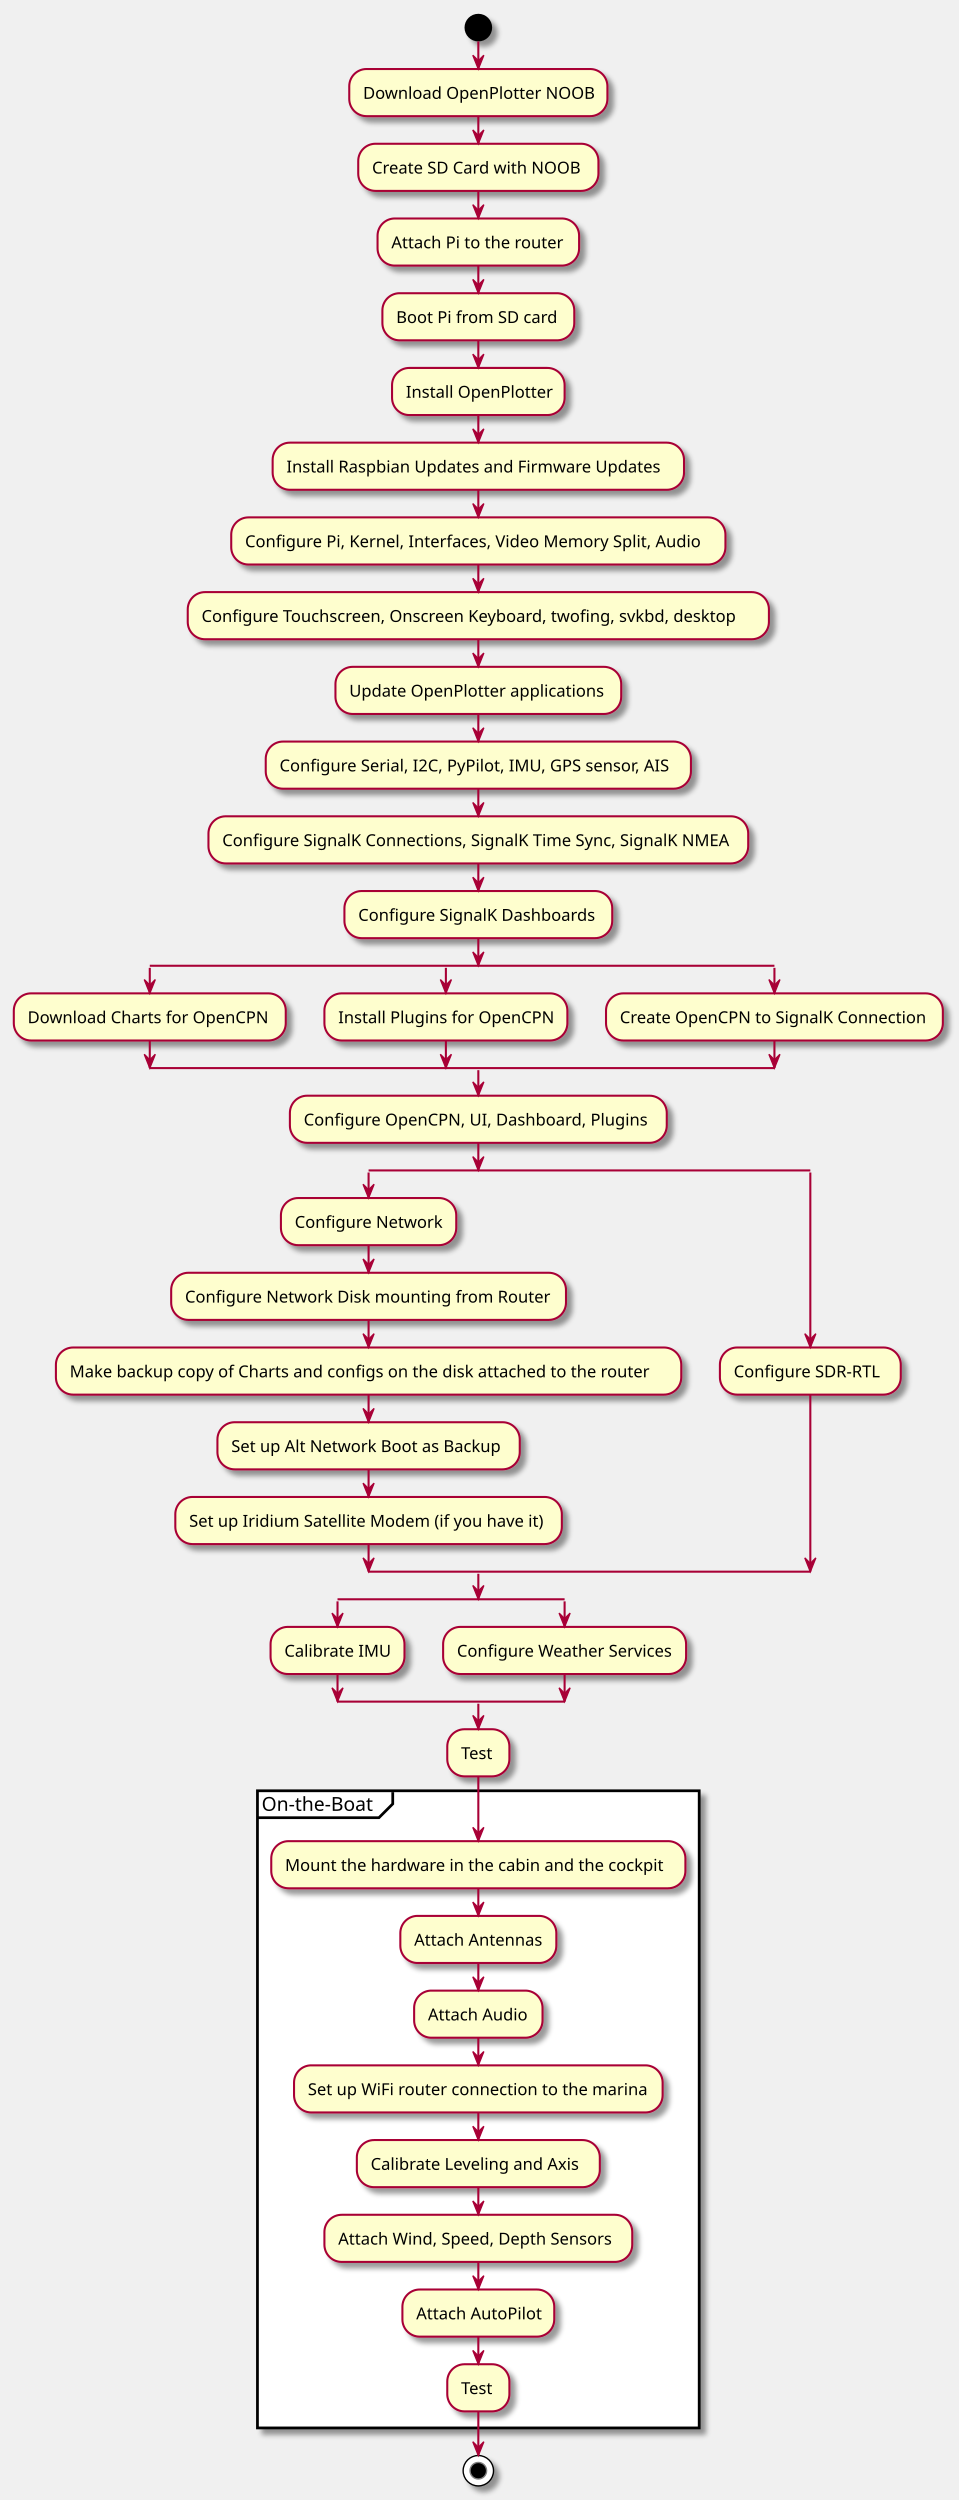
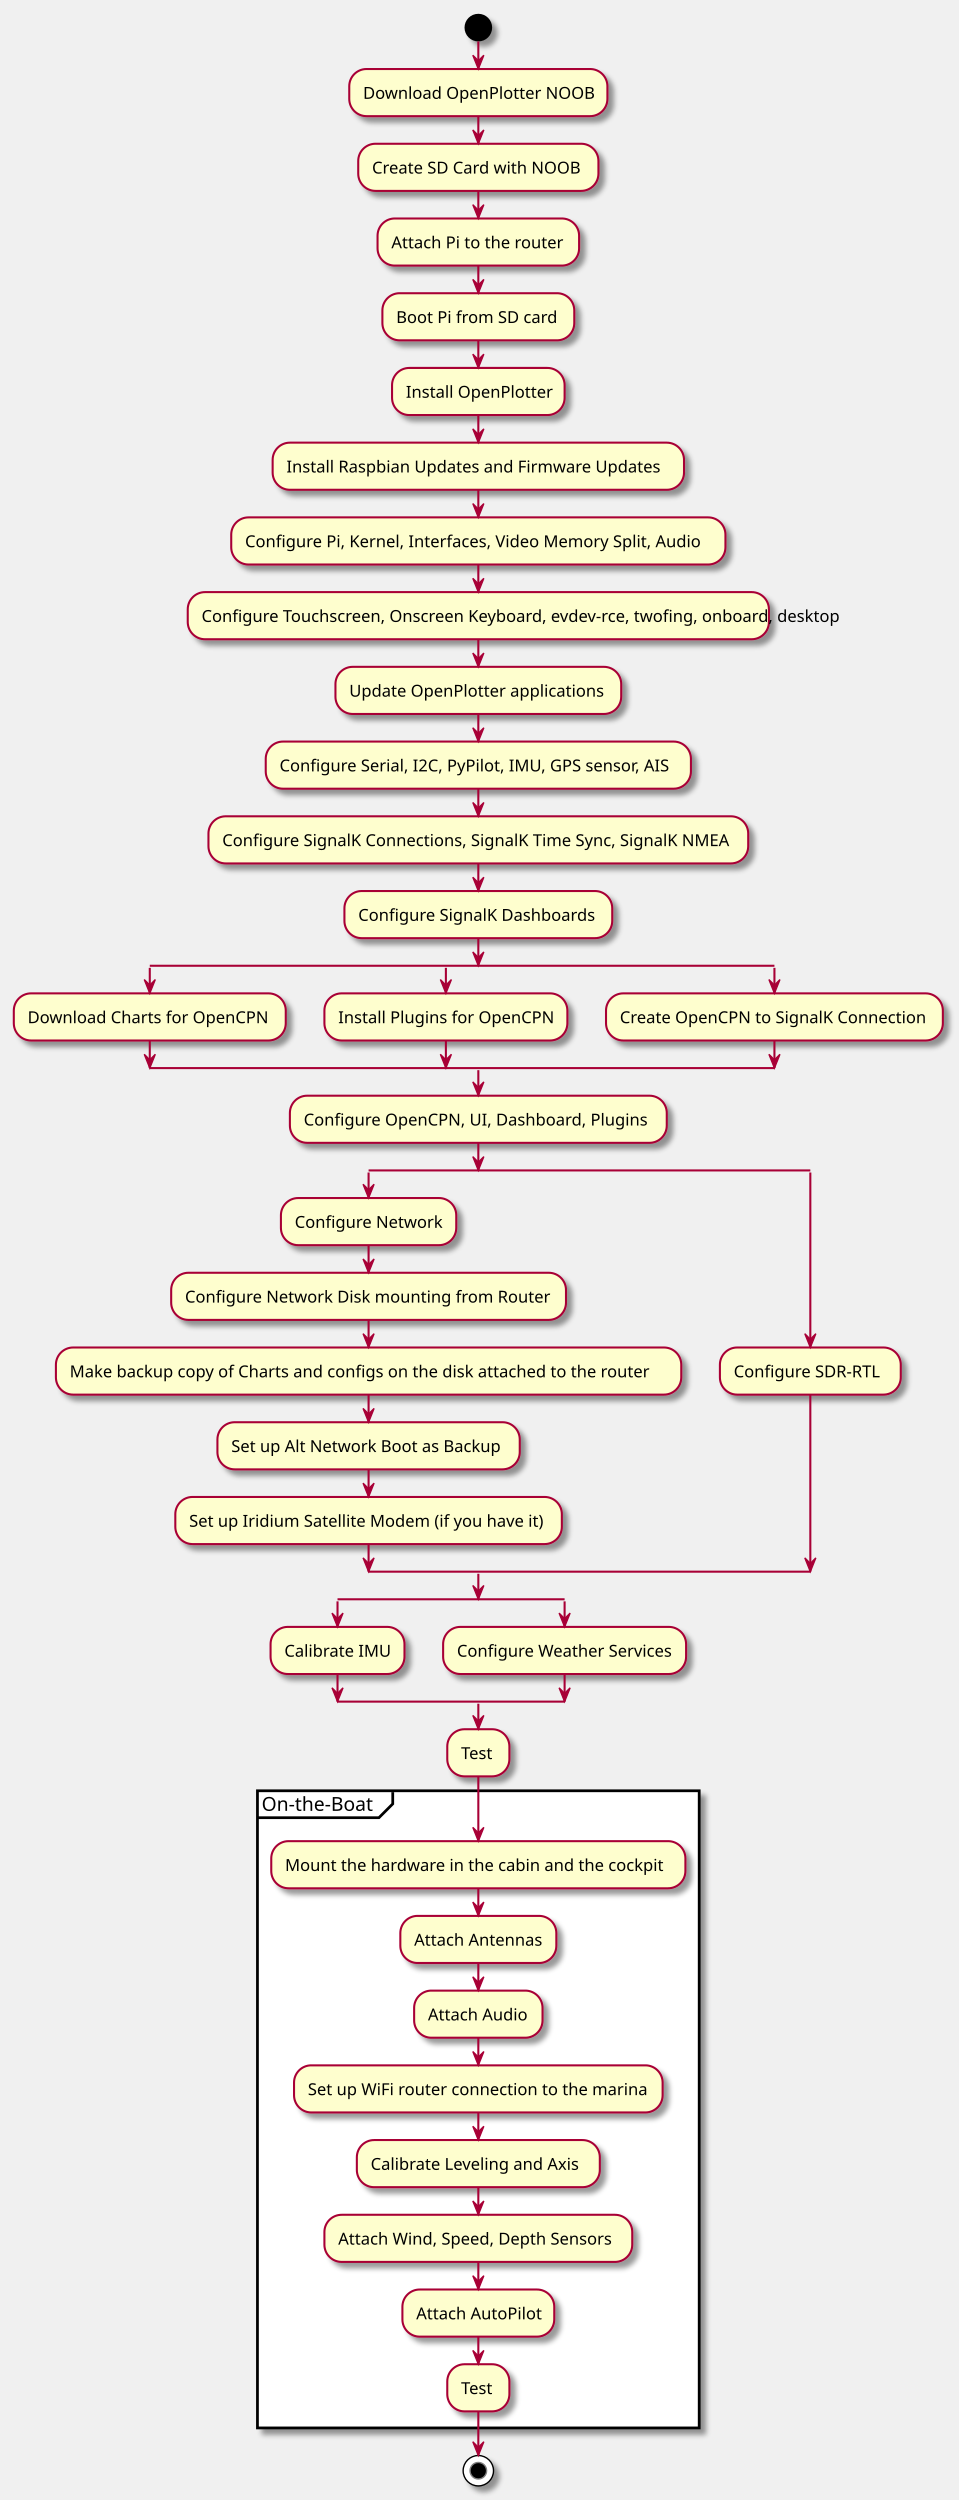
<svg xmlns="http://www.w3.org/2000/svg" contentScriptType="application/ecmascript" contentStyleType="text/css" height="1811px" preserveAspectRatio="none" style="width:694px;height:1811px;" version="1.1" viewBox="0 0 694 1811" width="694px" zoomAndPan="magnify" id="svg347">
  <defs id="defs11">
    <filter height="300%" id="f1u7vd0jd95n2u" width="300%" x="-1" y="-1">
      <feGaussianBlur result="blurOut" stdDeviation="2.0" id="feGaussianBlur2" />
      <feColorMatrix in="blurOut" result="blurOut2" type="matrix" values="0 0 0 0 0 0 0 0 0 0 0 0 0 0 0 0 0 0 .4 0" id="feColorMatrix4" />
      <feOffset dx="4.0" dy="4.0" in="blurOut2" result="blurOut3" id="feOffset6" />
      <feBlend in="SourceGraphic" in2="blurOut3" mode="normal" id="feBlend8" />
    </filter>
  </defs>
  <g id="g345">
    <ellipse cx="346.5" cy="20" fill="#000000" filter="url(#f1u7vd0jd95n2u)" rx="10" ry="10" style="stroke: none; stroke-width: 1.0;" id="ellipse13" />
    <rect fill="#FEFECE" filter="url(#f1u7vd0jd95n2u)" height="34.133" rx="12.5" ry="12.5" style="stroke: #A80036; stroke-width: 1.5;" width="187" x="253" y="50" id="rect15" />
    <text fill="#000000" font-family="sans-serif" font-size="12" lengthAdjust="spacingAndGlyphs" textLength="167" x="263" y="71.602" id="text17">Download OpenPlotter NOOB</text>
    <rect fill="#FEFECE" filter="url(#f1u7vd0jd95n2u)" height="34.133" rx="12.5" ry="12.5" style="stroke: #A80036; stroke-width: 1.5;" width="174" x="259.5" y="104.133" id="rect19" />
    <text fill="#000000" font-family="sans-serif" font-size="12" lengthAdjust="spacingAndGlyphs" textLength="154" x="269.5" y="125.734" id="text21">Create SD Card with NOOB</text>
    <rect fill="#FEFECE" filter="url(#f1u7vd0jd95n2u)" height="34.133" rx="12.5" ry="12.5" style="stroke: #A80036; stroke-width: 1.5;" width="146" x="273.5" y="158.266" id="rect23" />
    <text fill="#000000" font-family="sans-serif" font-size="12" lengthAdjust="spacingAndGlyphs" textLength="126" x="283.5" y="179.867" id="text25">Attach Pi to the router</text>
    <rect fill="#FEFECE" filter="url(#f1u7vd0jd95n2u)" height="34.133" rx="12.5" ry="12.5" style="stroke: #A80036; stroke-width: 1.5;" width="139" x="277" y="212.398" id="rect27" />
    <text fill="#000000" font-family="sans-serif" font-size="12" lengthAdjust="spacingAndGlyphs" textLength="119" x="287" y="234" id="text29">Boot Pi from SD card</text>
    <rect fill="#FEFECE" filter="url(#f1u7vd0jd95n2u)" height="34.133" rx="12.5" ry="12.5" style="stroke: #A80036; stroke-width: 1.5;" width="125" x="284" y="266.531" id="rect31" />
    <text fill="#000000" font-family="sans-serif" font-size="12" lengthAdjust="spacingAndGlyphs" textLength="105" x="294" y="288.133" id="text33">Install OpenPlotter</text>
    <rect fill="#FEFECE" filter="url(#f1u7vd0jd95n2u)" height="34.133" rx="12.5" ry="12.5" style="stroke: #A80036; stroke-width: 1.5;" width="298" x="197.5" y="320.664" id="rect35" />
    <text fill="#000000" font-family="sans-serif" font-size="12" lengthAdjust="spacingAndGlyphs" textLength="278" x="207.5" y="342.266" id="text37">Install Raspbian Updates and Firmware Updates</text>
    <rect fill="#FEFECE" filter="url(#f1u7vd0jd95n2u)" height="34.133" rx="12.5" ry="12.5" style="stroke: #A80036; stroke-width: 1.5;" width="358" x="167.5" y="374.797" id="rect39" />
    <text fill="#000000" font-family="sans-serif" font-size="12" lengthAdjust="spacingAndGlyphs" textLength="338" x="177.5" y="396.398" id="text41">Configure Pi, Kernel, Interfaces, Video Memory Split, Audio</text>
    <rect fill="#FEFECE" filter="url(#f1u7vd0jd95n2u)" height="34.133" rx="12.5" ry="12.5" style="stroke: #A80036; stroke-width: 1.5;" width="421" x="136" y="428.93" id="rect43" />
-     <text fill="#000000" font-family="sans-serif" font-size="12" lengthAdjust="spacingAndGlyphs" textLength="401" x="146" y="450.531" id="text45">Configure Touchscreen, Onscreen Keyboard, twofing, svkbd, desktop</text>
+     <text fill="#000000" font-family="sans-serif" font-size="12" lengthAdjust="spacingAndGlyphs" textLength="401" x="146" y="450.531" id="text45">Configure Touchscreen, Onscreen Keyboard, evdev-rce, twofing, onboard, desktop</text>
    <rect fill="#FEFECE" filter="url(#f1u7vd0jd95n2u)" height="34.133" rx="12.5" ry="12.5" style="stroke: #A80036; stroke-width: 1.5;" width="207" x="243" y="483.062" id="rect47" />
    <text fill="#000000" font-family="sans-serif" font-size="12" lengthAdjust="spacingAndGlyphs" textLength="187" x="253" y="504.664" id="text49">Update OpenPlotter applications</text>
    <rect fill="#FEFECE" filter="url(#f1u7vd0jd95n2u)" height="34.133" rx="12.5" ry="12.5" style="stroke: #A80036; stroke-width: 1.5;" width="308" x="192.5" y="537.195" id="rect51" />
    <text fill="#000000" font-family="sans-serif" font-size="12" lengthAdjust="spacingAndGlyphs" textLength="288" x="202.5" y="558.797" id="text53">Configure Serial, I2C, PyPilot, IMU, GPS sensor, AIS</text>
    <rect fill="#FEFECE" filter="url(#f1u7vd0jd95n2u)" height="34.133" rx="12.5" ry="12.5" style="stroke: #A80036; stroke-width: 1.5;" width="391" x="151" y="591.328" id="rect55" />
    <text fill="#000000" font-family="sans-serif" font-size="12" lengthAdjust="spacingAndGlyphs" textLength="371" x="161" y="612.93" id="text57">Configure SignalK Connections, SignalK Time Sync, SignalK NMEA</text>
    <rect fill="#FEFECE" filter="url(#f1u7vd0jd95n2u)" height="34.133" rx="12.5" ry="12.5" style="stroke: #A80036; stroke-width: 1.5;" width="194" x="249.5" y="645.461" id="rect59" />
    <text fill="#000000" font-family="sans-serif" font-size="12" lengthAdjust="spacingAndGlyphs" textLength="174" x="259.5" y="667.062" id="text61">Configure SignalK Dashboards</text>
    <line style="stroke: #A80036; stroke-width: 1.5;" x1="108.5" x2="561" y1="699.594" y2="699.594" id="line63" />
    <rect fill="#FEFECE" filter="url(#f1u7vd0jd95n2u)" height="34.133" rx="12.5" ry="12.5" style="stroke: #A80036; stroke-width: 1.5;" width="197" x="10" y="719.594" id="rect65" />
    <text fill="#000000" font-family="sans-serif" font-size="12" lengthAdjust="spacingAndGlyphs" textLength="177" x="20" y="741.195" id="text67">Download Charts for OpenCPN</text>
    <rect fill="#FEFECE" filter="url(#f1u7vd0jd95n2u)" height="34.133" rx="12.5" ry="12.5" style="stroke: #A80036; stroke-width: 1.5;" width="176" x="235" y="719.594" id="rect69" />
    <text fill="#000000" font-family="sans-serif" font-size="12" lengthAdjust="spacingAndGlyphs" textLength="156" x="245" y="741.195" id="text71">Install Plugins for OpenCPN</text>
    <rect fill="#FEFECE" filter="url(#f1u7vd0jd95n2u)" height="34.133" rx="12.5" ry="12.5" style="stroke: #A80036; stroke-width: 1.5;" width="244" x="439" y="719.594" id="rect73" />
    <text fill="#000000" font-family="sans-serif" font-size="12" lengthAdjust="spacingAndGlyphs" textLength="224" x="449" y="741.195" id="text75">Create OpenCPN to SignalK Connection</text>
    <line style="stroke: #A80036; stroke-width: 1.5;" x1="108.5" x2="561" y1="773.727" y2="773.727" id="line77" />
    <rect fill="#FEFECE" filter="url(#f1u7vd0jd95n2u)" height="34.133" rx="12.5" ry="12.5" style="stroke: #A80036; stroke-width: 1.5;" width="273" x="210" y="793.727" id="rect79" />
    <text fill="#000000" font-family="sans-serif" font-size="12" lengthAdjust="spacingAndGlyphs" textLength="253" x="220" y="815.328" id="text81">Configure OpenCPN, UI, Dashboard, Plugins</text>
    <line style="stroke: #A80036; stroke-width: 1.5;" x1="267" x2="587" y1="847.859" y2="847.859" id="line83" />
    <rect fill="#FEFECE" filter="url(#f1u7vd0jd95n2u)" height="34.133" rx="12.5" ry="12.5" style="stroke: #A80036; stroke-width: 1.5;" width="127" x="203.5" y="867.859" id="rect85" />
    <text fill="#000000" font-family="sans-serif" font-size="12" lengthAdjust="spacingAndGlyphs" textLength="107" x="213.5" y="889.461" id="text87">Configure Network</text>
    <rect fill="#FEFECE" filter="url(#f1u7vd0jd95n2u)" height="34.133" rx="12.5" ry="12.5" style="stroke: #A80036; stroke-width: 1.5;" width="286" x="124" y="921.992" id="rect89" />
    <text fill="#000000" font-family="sans-serif" font-size="12" lengthAdjust="spacingAndGlyphs" textLength="266" x="134" y="943.594" id="text91">Configure Network Disk mounting from Router</text>
    <rect fill="#FEFECE" filter="url(#f1u7vd0jd95n2u)" height="34.133" rx="12.5" ry="12.5" style="stroke: #A80036; stroke-width: 1.5;" width="453" x="40.5" y="976.125" id="rect93" />
    <text fill="#000000" font-family="sans-serif" font-size="12" lengthAdjust="spacingAndGlyphs" textLength="433" x="50.5" y="997.727" id="text95">Make backup copy of Charts and configs on the disk attached to the router</text>
    <rect fill="#FEFECE" filter="url(#f1u7vd0jd95n2u)" height="34.133" rx="12.5" ry="12.5" style="stroke: #A80036; stroke-width: 1.5;" width="219" x="157.5" y="1030.258" id="rect97" />
    <text fill="#000000" font-family="sans-serif" font-size="12" lengthAdjust="spacingAndGlyphs" textLength="199" x="167.5" y="1051.859" id="text99">Set up Alt Network Boot as Backup</text>
    <rect fill="#FEFECE" filter="url(#f1u7vd0jd95n2u)" height="34.133" rx="12.5" ry="12.5" style="stroke: #A80036; stroke-width: 1.5;" width="280" x="127" y="1084.391" id="rect101" />
    <text fill="#000000" font-family="sans-serif" font-size="12" lengthAdjust="spacingAndGlyphs" textLength="260" x="137" y="1105.992" id="text103">Set up Iridium Satellite Modem (if you have it)</text>
    <rect fill="#FEFECE" filter="url(#f1u7vd0jd95n2u)" height="34.133" rx="12.5" ry="12.5" style="stroke: #A80036; stroke-width: 1.5;" width="131" x="521.5" y="976.125" id="rect105" />
    <text fill="#000000" font-family="sans-serif" font-size="12" lengthAdjust="spacingAndGlyphs" textLength="111" x="531.5" y="997.727" id="text107">Configure SDR-RTL</text>
    <line style="stroke: #A80036; stroke-width: 1.5;" x1="267" x2="587" y1="1138.523" y2="1138.523" id="line109" />
    <line style="stroke: #A80036; stroke-width: 1.5;" x1="244.5" x2="409" y1="1158.523" y2="1158.523" id="line111" />
    <rect fill="#FEFECE" filter="url(#f1u7vd0jd95n2u)" height="34.133" rx="12.5" ry="12.5" style="stroke: #A80036; stroke-width: 1.5;" width="97" x="196" y="1178.523" id="rect113" />
    <text fill="#000000" font-family="sans-serif" font-size="12" lengthAdjust="spacingAndGlyphs" textLength="77" x="206" y="1200.125" id="text115">Calibrate IMU</text>
    <rect fill="#FEFECE" filter="url(#f1u7vd0jd95n2u)" height="34.133" rx="12.5" ry="12.5" style="stroke: #A80036; stroke-width: 1.5;" width="176" x="321" y="1178.523" id="rect117" />
    <text fill="#000000" font-family="sans-serif" font-size="12" lengthAdjust="spacingAndGlyphs" textLength="156" x="331" y="1200.125" id="text119">Configure Weather Services</text>
    <line style="stroke: #A80036; stroke-width: 1.5;" x1="244.5" x2="409" y1="1232.656" y2="1232.656" id="line121" />
    <rect fill="#FEFECE" filter="url(#f1u7vd0jd95n2u)" height="34.133" rx="12.5" ry="12.5" style="stroke: #A80036; stroke-width: 1.5;" width="45" x="324" y="1252.656" id="rect123" />
    <text fill="#000000" font-family="sans-serif" font-size="12" lengthAdjust="spacingAndGlyphs" textLength="25" x="334" y="1274.258" id="text125">Test</text>
    <rect fill="#FFFFFF" filter="url(#f1u7vd0jd95n2u)" height="461.551" style="stroke: #000000; stroke-width: 2.0;" width="320" x="186.5" y="1297.242" id="rect127" />
    <path d="M284.5,1298.242 L284.5,1306.73 L274.5,1316.73 L186.5,1316.73 " fill="none" style="stroke: #000000; stroke-width: 2.0;" id="path129" />
    <text fill="#000000" font-family="sans-serif" font-size="14" lengthAdjust="spacingAndGlyphs" textLength="88" x="189.5" y="1311.777" id="text131">On-the-Boat</text>
    <rect fill="#FEFECE" filter="url(#f1u7vd0jd95n2u)" height="34.133" rx="12.5" ry="12.5" style="stroke: #A80036; stroke-width: 1.5;" width="300" x="196.5" y="1333.73" id="rect133" />
    <text fill="#000000" font-family="sans-serif" font-size="12" lengthAdjust="spacingAndGlyphs" textLength="280" x="206.5" y="1355.332" id="text135">Mount the hardware in the cabin and the cockpit</text>
    <rect fill="#FEFECE" filter="url(#f1u7vd0jd95n2u)" height="34.133" rx="12.5" ry="12.5" style="stroke: #A80036; stroke-width: 1.5;" width="113" x="290" y="1387.863" id="rect137" />
    <text fill="#000000" font-family="sans-serif" font-size="12" lengthAdjust="spacingAndGlyphs" textLength="93" x="300" y="1409.465" id="text139">Attach Antennas</text>
    <rect fill="#FEFECE" filter="url(#f1u7vd0jd95n2u)" height="34.133" rx="12.5" ry="12.5" style="stroke: #A80036; stroke-width: 1.5;" width="93" x="300" y="1441.996" id="rect141" />
    <text fill="#000000" font-family="sans-serif" font-size="12" lengthAdjust="spacingAndGlyphs" textLength="73" x="310" y="1463.598" id="text143">Attach Audio</text>
    <rect fill="#FEFECE" filter="url(#f1u7vd0jd95n2u)" height="34.133" rx="12.5" ry="12.5" style="stroke: #A80036; stroke-width: 1.5;" width="267" x="213" y="1496.129" id="rect145" />
    <text fill="#000000" font-family="sans-serif" font-size="12" lengthAdjust="spacingAndGlyphs" textLength="247" x="223" y="1517.73" id="text147">Set up WiFi router connection to the marina</text>
    <rect fill="#FEFECE" filter="url(#f1u7vd0jd95n2u)" height="34.133" rx="12.5" ry="12.5" style="stroke: #A80036; stroke-width: 1.5;" width="176" x="258.5" y="1550.262" id="rect149" />
    <text fill="#000000" font-family="sans-serif" font-size="12" lengthAdjust="spacingAndGlyphs" textLength="156" x="268.5" y="1571.863" id="text151">Calibrate Leveling and Axis</text>
    <rect fill="#FEFECE" filter="url(#f1u7vd0jd95n2u)" height="34.133" rx="12.5" ry="12.5" style="stroke: #A80036; stroke-width: 1.5;" width="223" x="235" y="1604.395" id="rect153" />
    <text fill="#000000" font-family="sans-serif" font-size="12" lengthAdjust="spacingAndGlyphs" textLength="203" x="245" y="1625.996" id="text155">Attach Wind, Speed, Depth Sensors</text>
    <rect fill="#FEFECE" filter="url(#f1u7vd0jd95n2u)" height="34.133" rx="12.5" ry="12.5" style="stroke: #A80036; stroke-width: 1.5;" width="110" x="291.5" y="1658.527" id="rect157" />
    <text fill="#000000" font-family="sans-serif" font-size="12" lengthAdjust="spacingAndGlyphs" textLength="90" x="301.5" y="1680.129" id="text159">Attach AutoPilot</text>
    <rect fill="#FEFECE" filter="url(#f1u7vd0jd95n2u)" height="34.133" rx="12.5" ry="12.5" style="stroke: #A80036; stroke-width: 1.5;" width="45" x="324" y="1712.66" id="rect161" />
    <text fill="#000000" font-family="sans-serif" font-size="12" lengthAdjust="spacingAndGlyphs" textLength="25" x="334" y="1734.262" id="text163">Test</text>
    <ellipse cx="346.5" cy="1789.793" fill="#FFFFFF" filter="url(#f1u7vd0jd95n2u)" rx="11" ry="11" style="stroke: #000000; stroke-width: 1.0;" id="ellipse165" />
    <ellipse cx="346.5" cy="1789.793" fill="#000000" rx="6" ry="6" style="stroke: #7F7F7F; stroke-width: 1.0;" id="ellipse167" />
    <line style="stroke: #A80036; stroke-width: 1.5;" x1="346.5" x2="346.5" y1="30" y2="50" id="line169" />
    <polygon fill="#A80036" points="342.5,40,346.5,50,350.5,40,346.5,44" style="stroke: #A80036; stroke-width: 1.0;" id="polygon171" />
    <line style="stroke: #A80036; stroke-width: 1.5;" x1="346.5" x2="346.5" y1="84.133" y2="104.133" id="line173" />
    <polygon fill="#A80036" points="342.5,94.133,346.5,104.133,350.5,94.133,346.5,98.133" style="stroke: #A80036; stroke-width: 1.0;" id="polygon175" />
    <line style="stroke: #A80036; stroke-width: 1.5;" x1="346.5" x2="346.5" y1="138.266" y2="158.266" id="line177" />
    <polygon fill="#A80036" points="342.5,148.266,346.5,158.266,350.5,148.266,346.5,152.266" style="stroke: #A80036; stroke-width: 1.0;" id="polygon179" />
    <line style="stroke: #A80036; stroke-width: 1.5;" x1="346.5" x2="346.5" y1="192.398" y2="212.398" id="line181" />
    <polygon fill="#A80036" points="342.5,202.398,346.5,212.398,350.5,202.398,346.5,206.398" style="stroke: #A80036; stroke-width: 1.0;" id="polygon183" />
    <line style="stroke: #A80036; stroke-width: 1.5;" x1="346.5" x2="346.5" y1="246.531" y2="266.531" id="line185" />
    <polygon fill="#A80036" points="342.5,256.531,346.5,266.531,350.5,256.531,346.5,260.531" style="stroke: #A80036; stroke-width: 1.0;" id="polygon187" />
    <line style="stroke: #A80036; stroke-width: 1.5;" x1="346.5" x2="346.5" y1="300.664" y2="320.664" id="line189" />
    <polygon fill="#A80036" points="342.5,310.664,346.5,320.664,350.5,310.664,346.5,314.664" style="stroke: #A80036; stroke-width: 1.0;" id="polygon191" />
    <line style="stroke: #A80036; stroke-width: 1.5;" x1="346.5" x2="346.5" y1="354.797" y2="374.797" id="line193" />
    <polygon fill="#A80036" points="342.5,364.797,346.5,374.797,350.5,364.797,346.5,368.797" style="stroke: #A80036; stroke-width: 1.0;" id="polygon195" />
    <line style="stroke: #A80036; stroke-width: 1.5;" x1="346.5" x2="346.5" y1="408.93" y2="428.93" id="line197" />
    <polygon fill="#A80036" points="342.5,418.93,346.5,428.93,350.5,418.93,346.5,422.93" style="stroke: #A80036; stroke-width: 1.0;" id="polygon199" />
    <line style="stroke: #A80036; stroke-width: 1.5;" x1="346.5" x2="346.5" y1="463.062" y2="483.062" id="line201" />
    <polygon fill="#A80036" points="342.5,473.062,346.5,483.062,350.5,473.062,346.5,477.062" style="stroke: #A80036; stroke-width: 1.0;" id="polygon203" />
    <line style="stroke: #A80036; stroke-width: 1.5;" x1="346.5" x2="346.5" y1="517.195" y2="537.195" id="line205" />
    <polygon fill="#A80036" points="342.5,527.195,346.5,537.195,350.5,527.195,346.5,531.195" style="stroke: #A80036; stroke-width: 1.0;" id="polygon207" />
    <line style="stroke: #A80036; stroke-width: 1.5;" x1="346.5" x2="346.5" y1="571.328" y2="591.328" id="line209" />
    <polygon fill="#A80036" points="342.5,581.328,346.5,591.328,350.5,581.328,346.5,585.328" style="stroke: #A80036; stroke-width: 1.0;" id="polygon211" />
    <line style="stroke: #A80036; stroke-width: 1.5;" x1="346.5" x2="346.5" y1="625.461" y2="645.461" id="line213" />
    <polygon fill="#A80036" points="342.5,635.461,346.5,645.461,350.5,635.461,346.5,639.461" style="stroke: #A80036; stroke-width: 1.0;" id="polygon215" />
    <line style="stroke: #A80036; stroke-width: 1.5;" x1="108.5" x2="108.5" y1="701.094" y2="719.594" id="line217" />
    <polygon fill="#A80036" points="104.5,709.594,108.5,719.594,112.5,709.594,108.5,713.594" style="stroke: #A80036; stroke-width: 1.0;" id="polygon219" />
    <line style="stroke: #A80036; stroke-width: 1.5;" x1="323" x2="323" y1="701.094" y2="719.594" id="line221" />
    <polygon fill="#A80036" points="319,709.594,323,719.594,327,709.594,323,713.594" style="stroke: #A80036; stroke-width: 1.0;" id="polygon223" />
    <line style="stroke: #A80036; stroke-width: 1.5;" x1="561" x2="561" y1="701.094" y2="719.594" id="line225" />
    <polygon fill="#A80036" points="557,709.594,561,719.594,565,709.594,561,713.594" style="stroke: #A80036; stroke-width: 1.0;" id="polygon227" />
    <line style="stroke: #A80036; stroke-width: 1.5;" x1="108.5" x2="108.5" y1="753.727" y2="773.727" id="line229" />
    <polygon fill="#A80036" points="104.5,763.727,108.5,773.727,112.5,763.727,108.5,767.727" style="stroke: #A80036; stroke-width: 1.0;" id="polygon231" />
    <line style="stroke: #A80036; stroke-width: 1.5;" x1="323" x2="323" y1="753.727" y2="773.727" id="line233" />
    <polygon fill="#A80036" points="319,763.727,323,773.727,327,763.727,323,767.727" style="stroke: #A80036; stroke-width: 1.0;" id="polygon235" />
    <line style="stroke: #A80036; stroke-width: 1.5;" x1="561" x2="561" y1="753.727" y2="773.727" id="line237" />
    <polygon fill="#A80036" points="557,763.727,561,773.727,565,763.727,561,767.727" style="stroke: #A80036; stroke-width: 1.0;" id="polygon239" />
    <line style="stroke: #A80036; stroke-width: 1.5;" x1="346.5" x2="346.5" y1="679.594" y2="699.594" id="line241" />
    <polygon fill="#A80036" points="342.5,689.594,346.5,699.594,350.5,689.594,346.5,693.594" style="stroke: #A80036; stroke-width: 1.0;" id="polygon243" />
    <line style="stroke: #A80036; stroke-width: 1.5;" x1="346.5" x2="346.5" y1="775.227" y2="793.727" id="line245" />
    <polygon fill="#A80036" points="342.5,783.727,346.5,793.727,350.5,783.727,346.5,787.727" style="stroke: #A80036; stroke-width: 1.0;" id="polygon247" />
    <line style="stroke: #A80036; stroke-width: 1.5;" x1="267" x2="267" y1="901.992" y2="921.992" id="line249" />
    <polygon fill="#A80036" points="263,911.992,267,921.992,271,911.992,267,915.992" style="stroke: #A80036; stroke-width: 1.0;" id="polygon251" />
    <line style="stroke: #A80036; stroke-width: 1.5;" x1="267" x2="267" y1="956.125" y2="976.125" id="line253" />
    <polygon fill="#A80036" points="263,966.125,267,976.125,271,966.125,267,970.125" style="stroke: #A80036; stroke-width: 1.0;" id="polygon255" />
    <line style="stroke: #A80036; stroke-width: 1.5;" x1="267" x2="267" y1="1010.258" y2="1030.258" id="line257" />
    <polygon fill="#A80036" points="263,1020.258,267,1030.258,271,1020.258,267,1024.258" style="stroke: #A80036; stroke-width: 1.0;" id="polygon259" />
    <line style="stroke: #A80036; stroke-width: 1.5;" x1="267" x2="267" y1="1064.391" y2="1084.391" id="line261" />
    <polygon fill="#A80036" points="263,1074.391,267,1084.391,271,1074.391,267,1078.391" style="stroke: #A80036; stroke-width: 1.0;" id="polygon263" />
    <line style="stroke: #A80036; stroke-width: 1.5;" x1="267" x2="267" y1="849.359" y2="867.859" id="line265" />
    <polygon fill="#A80036" points="263,857.859,267,867.859,271,857.859,267,861.859" style="stroke: #A80036; stroke-width: 1.0;" id="polygon267" />
    <line style="stroke: #A80036; stroke-width: 1.5;" x1="587" x2="587" y1="849.359" y2="976.125" id="line269" />
    <polygon fill="#A80036" points="583,966.125,587,976.125,591,966.125,587,970.125" style="stroke: #A80036; stroke-width: 1.0;" id="polygon271" />
    <line style="stroke: #A80036; stroke-width: 1.5;" x1="267" x2="267" y1="1118.523" y2="1138.523" id="line273" />
    <polygon fill="#A80036" points="263,1128.523,267,1138.523,271,1128.523,267,1132.523" style="stroke: #A80036; stroke-width: 1.0;" id="polygon275" />
    <line style="stroke: #A80036; stroke-width: 1.5;" x1="587" x2="587" y1="1010.258" y2="1138.523" id="line277" />
    <polygon fill="#A80036" points="583,1128.523,587,1138.523,591,1128.523,587,1132.523" style="stroke: #A80036; stroke-width: 1.0;" id="polygon279" />
    <line style="stroke: #A80036; stroke-width: 1.5;" x1="346.5" x2="346.5" y1="827.859" y2="847.859" id="line281" />
    <polygon fill="#A80036" points="342.5,837.859,346.5,847.859,350.5,837.859,346.5,841.859" style="stroke: #A80036; stroke-width: 1.0;" id="polygon283" />
    <line style="stroke: #A80036; stroke-width: 1.5;" x1="244.5" x2="244.5" y1="1160.023" y2="1178.523" id="line285" />
    <polygon fill="#A80036" points="240.5,1168.523,244.5,1178.523,248.5,1168.523,244.5,1172.523" style="stroke: #A80036; stroke-width: 1.0;" id="polygon287" />
    <line style="stroke: #A80036; stroke-width: 1.5;" x1="409" x2="409" y1="1160.023" y2="1178.523" id="line289" />
    <polygon fill="#A80036" points="405,1168.523,409,1178.523,413,1168.523,409,1172.523" style="stroke: #A80036; stroke-width: 1.0;" id="polygon291" />
    <line style="stroke: #A80036; stroke-width: 1.5;" x1="244.5" x2="244.5" y1="1212.656" y2="1232.656" id="line293" />
    <polygon fill="#A80036" points="240.5,1222.656,244.5,1232.656,248.5,1222.656,244.5,1226.656" style="stroke: #A80036; stroke-width: 1.0;" id="polygon295" />
    <line style="stroke: #A80036; stroke-width: 1.5;" x1="409" x2="409" y1="1212.656" y2="1232.656" id="line297" />
    <polygon fill="#A80036" points="405,1222.656,409,1232.656,413,1222.656,409,1226.656" style="stroke: #A80036; stroke-width: 1.0;" id="polygon299" />
    <line style="stroke: #A80036; stroke-width: 1.5;" x1="346.5" x2="346.5" y1="1140.023" y2="1158.523" id="line301" />
    <polygon fill="#A80036" points="342.5,1148.523,346.5,1158.523,350.5,1148.523,346.5,1152.523" style="stroke: #A80036; stroke-width: 1.0;" id="polygon303" />
    <line style="stroke: #A80036; stroke-width: 1.5;" x1="346.5" x2="346.5" y1="1234.156" y2="1252.656" id="line305" />
    <polygon fill="#A80036" points="342.5,1242.656,346.5,1252.656,350.5,1242.656,346.5,1246.656" style="stroke: #A80036; stroke-width: 1.0;" id="polygon307" />
    <line style="stroke: #A80036; stroke-width: 1.5;" x1="346.5" x2="346.5" y1="1367.863" y2="1387.863" id="line309" />
    <polygon fill="#A80036" points="342.5,1377.863,346.5,1387.863,350.5,1377.863,346.5,1381.863" style="stroke: #A80036; stroke-width: 1.0;" id="polygon311" />
    <line style="stroke: #A80036; stroke-width: 1.5;" x1="346.5" x2="346.5" y1="1421.996" y2="1441.996" id="line313" />
    <polygon fill="#A80036" points="342.5,1431.996,346.5,1441.996,350.5,1431.996,346.5,1435.996" style="stroke: #A80036; stroke-width: 1.0;" id="polygon315" />
    <line style="stroke: #A80036; stroke-width: 1.5;" x1="346.5" x2="346.5" y1="1476.129" y2="1496.129" id="line317" />
    <polygon fill="#A80036" points="342.5,1486.129,346.5,1496.129,350.5,1486.129,346.5,1490.129" style="stroke: #A80036; stroke-width: 1.0;" id="polygon319" />
    <line style="stroke: #A80036; stroke-width: 1.5;" x1="346.5" x2="346.5" y1="1530.262" y2="1550.262" id="line321" />
    <polygon fill="#A80036" points="342.5,1540.262,346.5,1550.262,350.5,1540.262,346.5,1544.262" style="stroke: #A80036; stroke-width: 1.0;" id="polygon323" />
    <line style="stroke: #A80036; stroke-width: 1.5;" x1="346.5" x2="346.5" y1="1584.395" y2="1604.395" id="line325" />
    <polygon fill="#A80036" points="342.5,1594.395,346.5,1604.395,350.5,1594.395,346.5,1598.395" style="stroke: #A80036; stroke-width: 1.0;" id="polygon327" />
    <line style="stroke: #A80036; stroke-width: 1.5;" x1="346.5" x2="346.5" y1="1638.527" y2="1658.527" id="line329" />
    <polygon fill="#A80036" points="342.5,1648.527,346.5,1658.527,350.5,1648.527,346.5,1652.527" style="stroke: #A80036; stroke-width: 1.0;" id="polygon331" />
    <line style="stroke: #A80036; stroke-width: 1.5;" x1="346.5" x2="346.5" y1="1692.66" y2="1712.66" id="line333" />
    <polygon fill="#A80036" points="342.5,1702.66,346.5,1712.66,350.5,1702.66,346.5,1706.66" style="stroke: #A80036; stroke-width: 1.0;" id="polygon335" />
    <line style="stroke: #A80036; stroke-width: 1.5;" x1="346.5" x2="346.5" y1="1286.789" y2="1333.73" id="line337" />
    <polygon fill="#A80036" points="342.5,1323.73,346.5,1333.73,350.5,1323.73,346.5,1327.73" style="stroke: #A80036; stroke-width: 1.0;" id="polygon339" />
    <line style="stroke: #A80036; stroke-width: 1.5;" x1="346.5" x2="346.5" y1="1746.793" y2="1778.793" id="line341" />
    <polygon fill="#A80036" points="342.5,1768.793,346.5,1778.793,350.5,1768.793,346.5,1772.793" style="stroke: #A80036; stroke-width: 1.0;" id="polygon343" />
  </g>
</svg>
